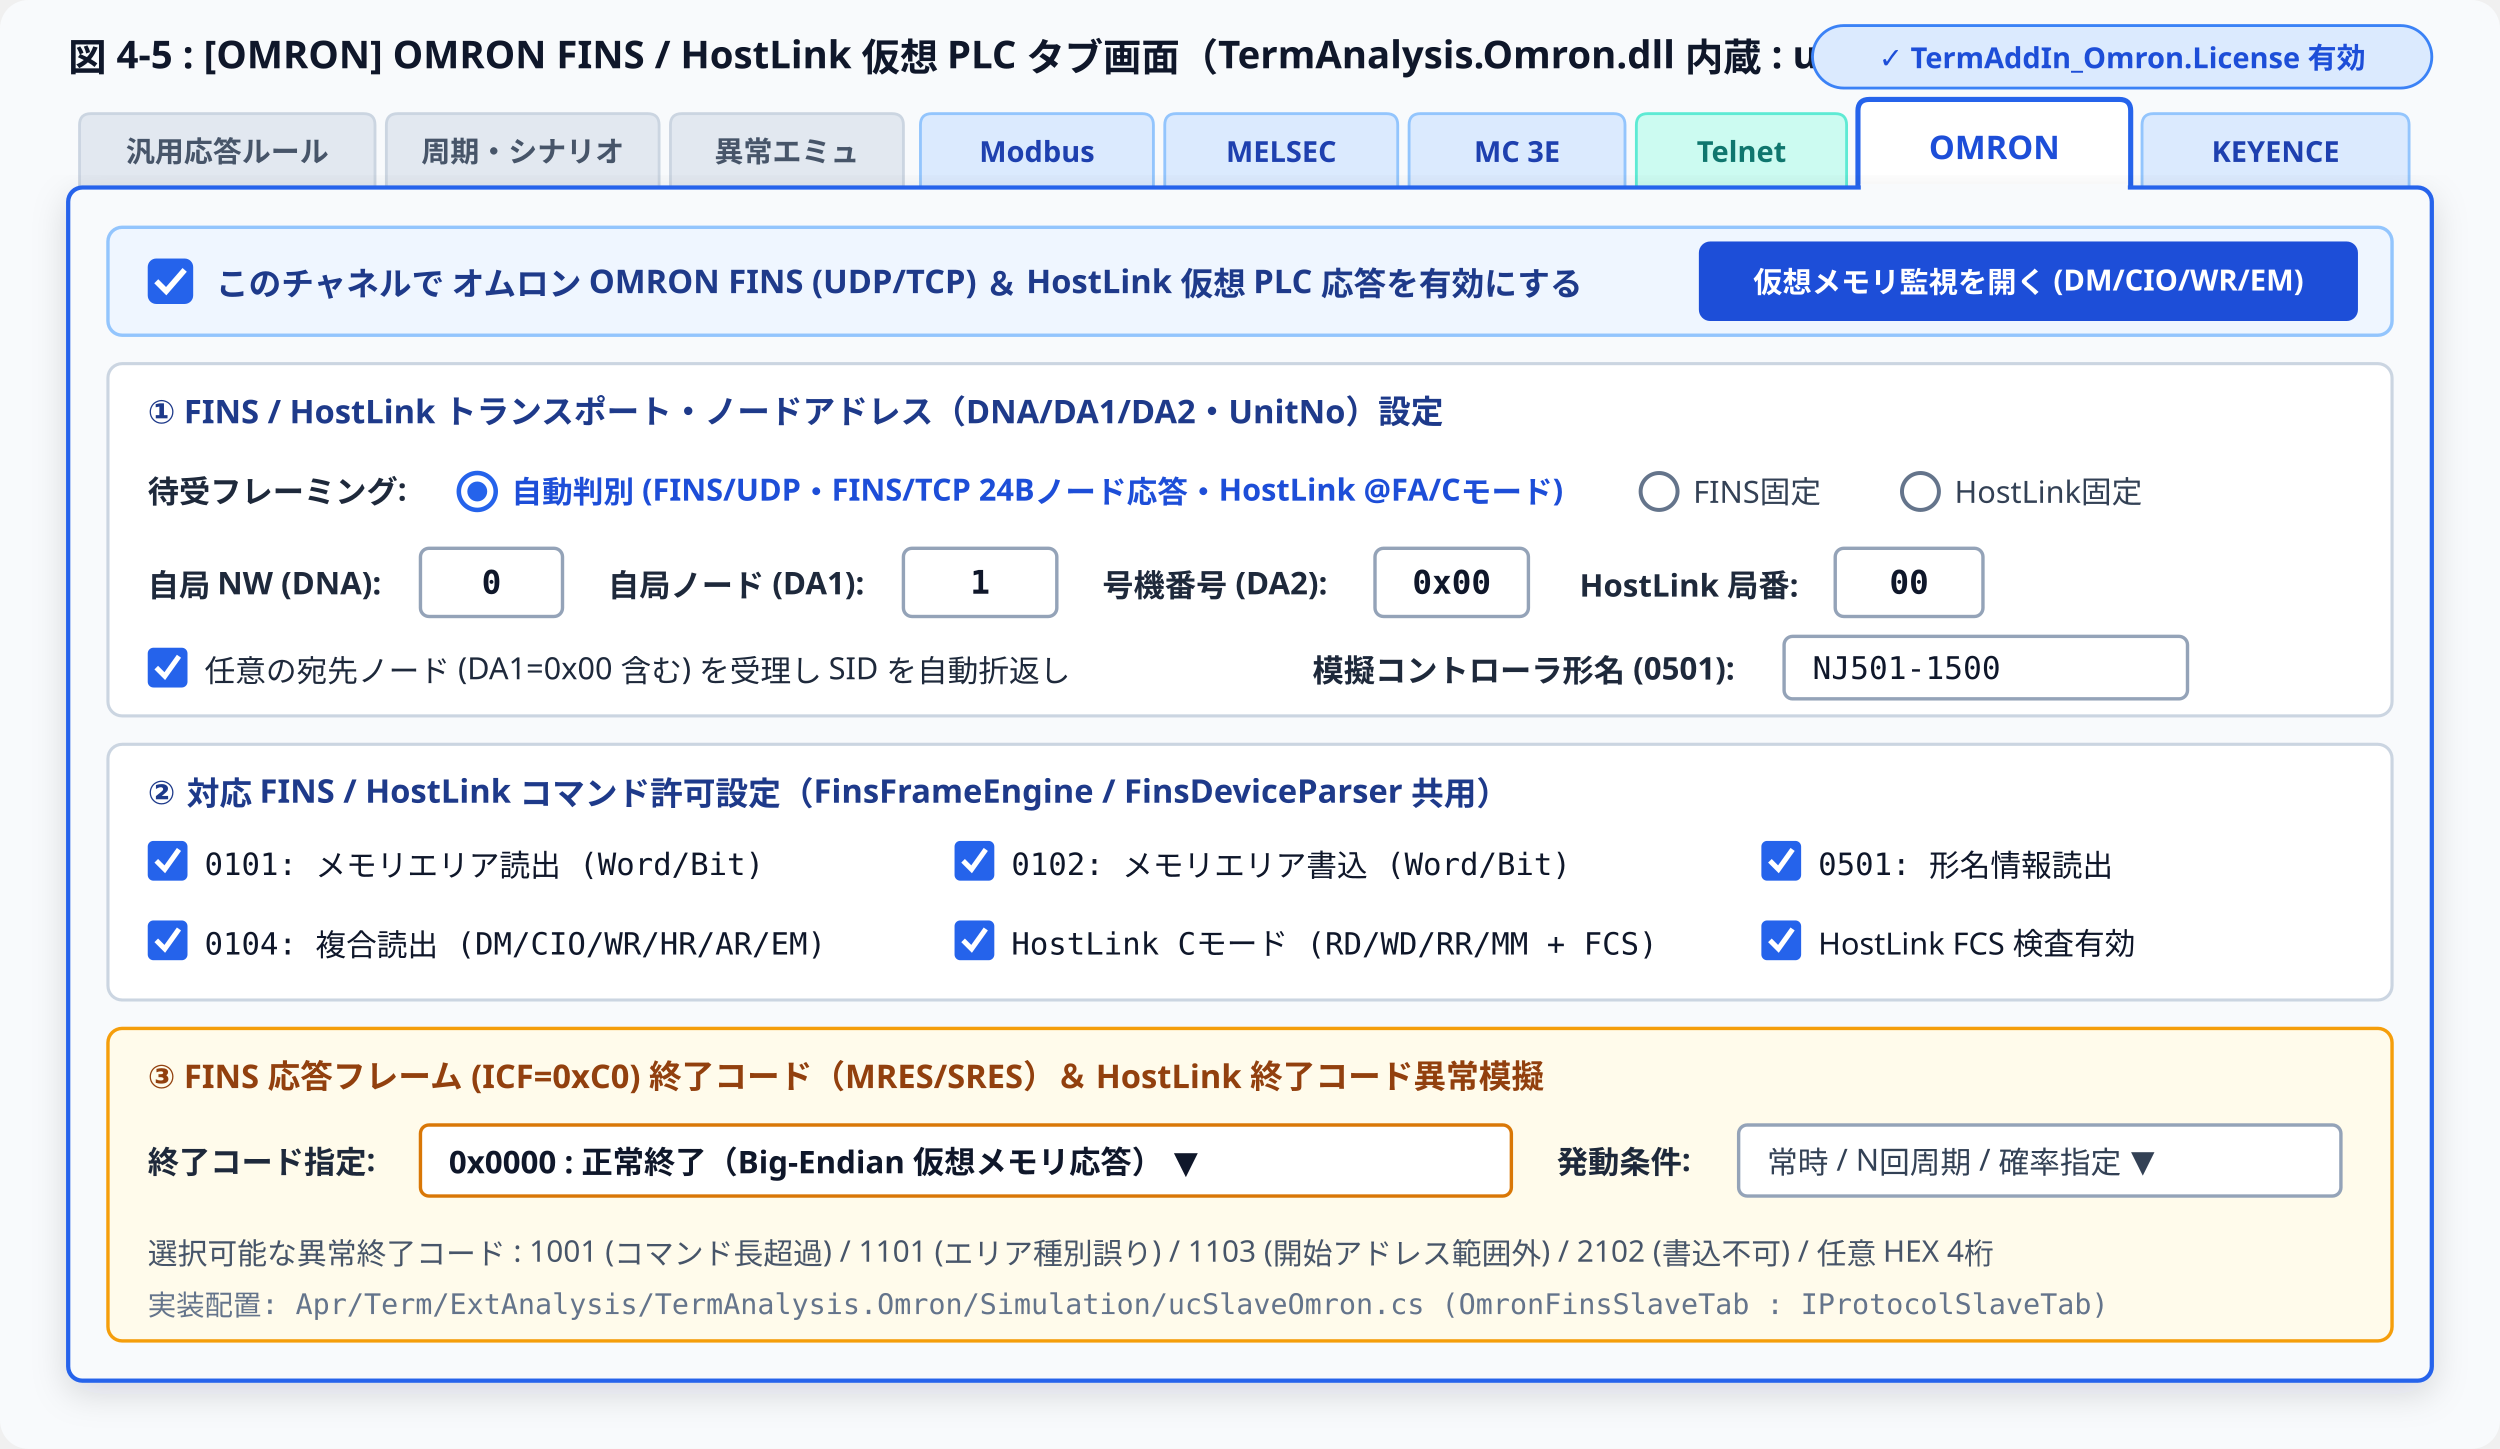
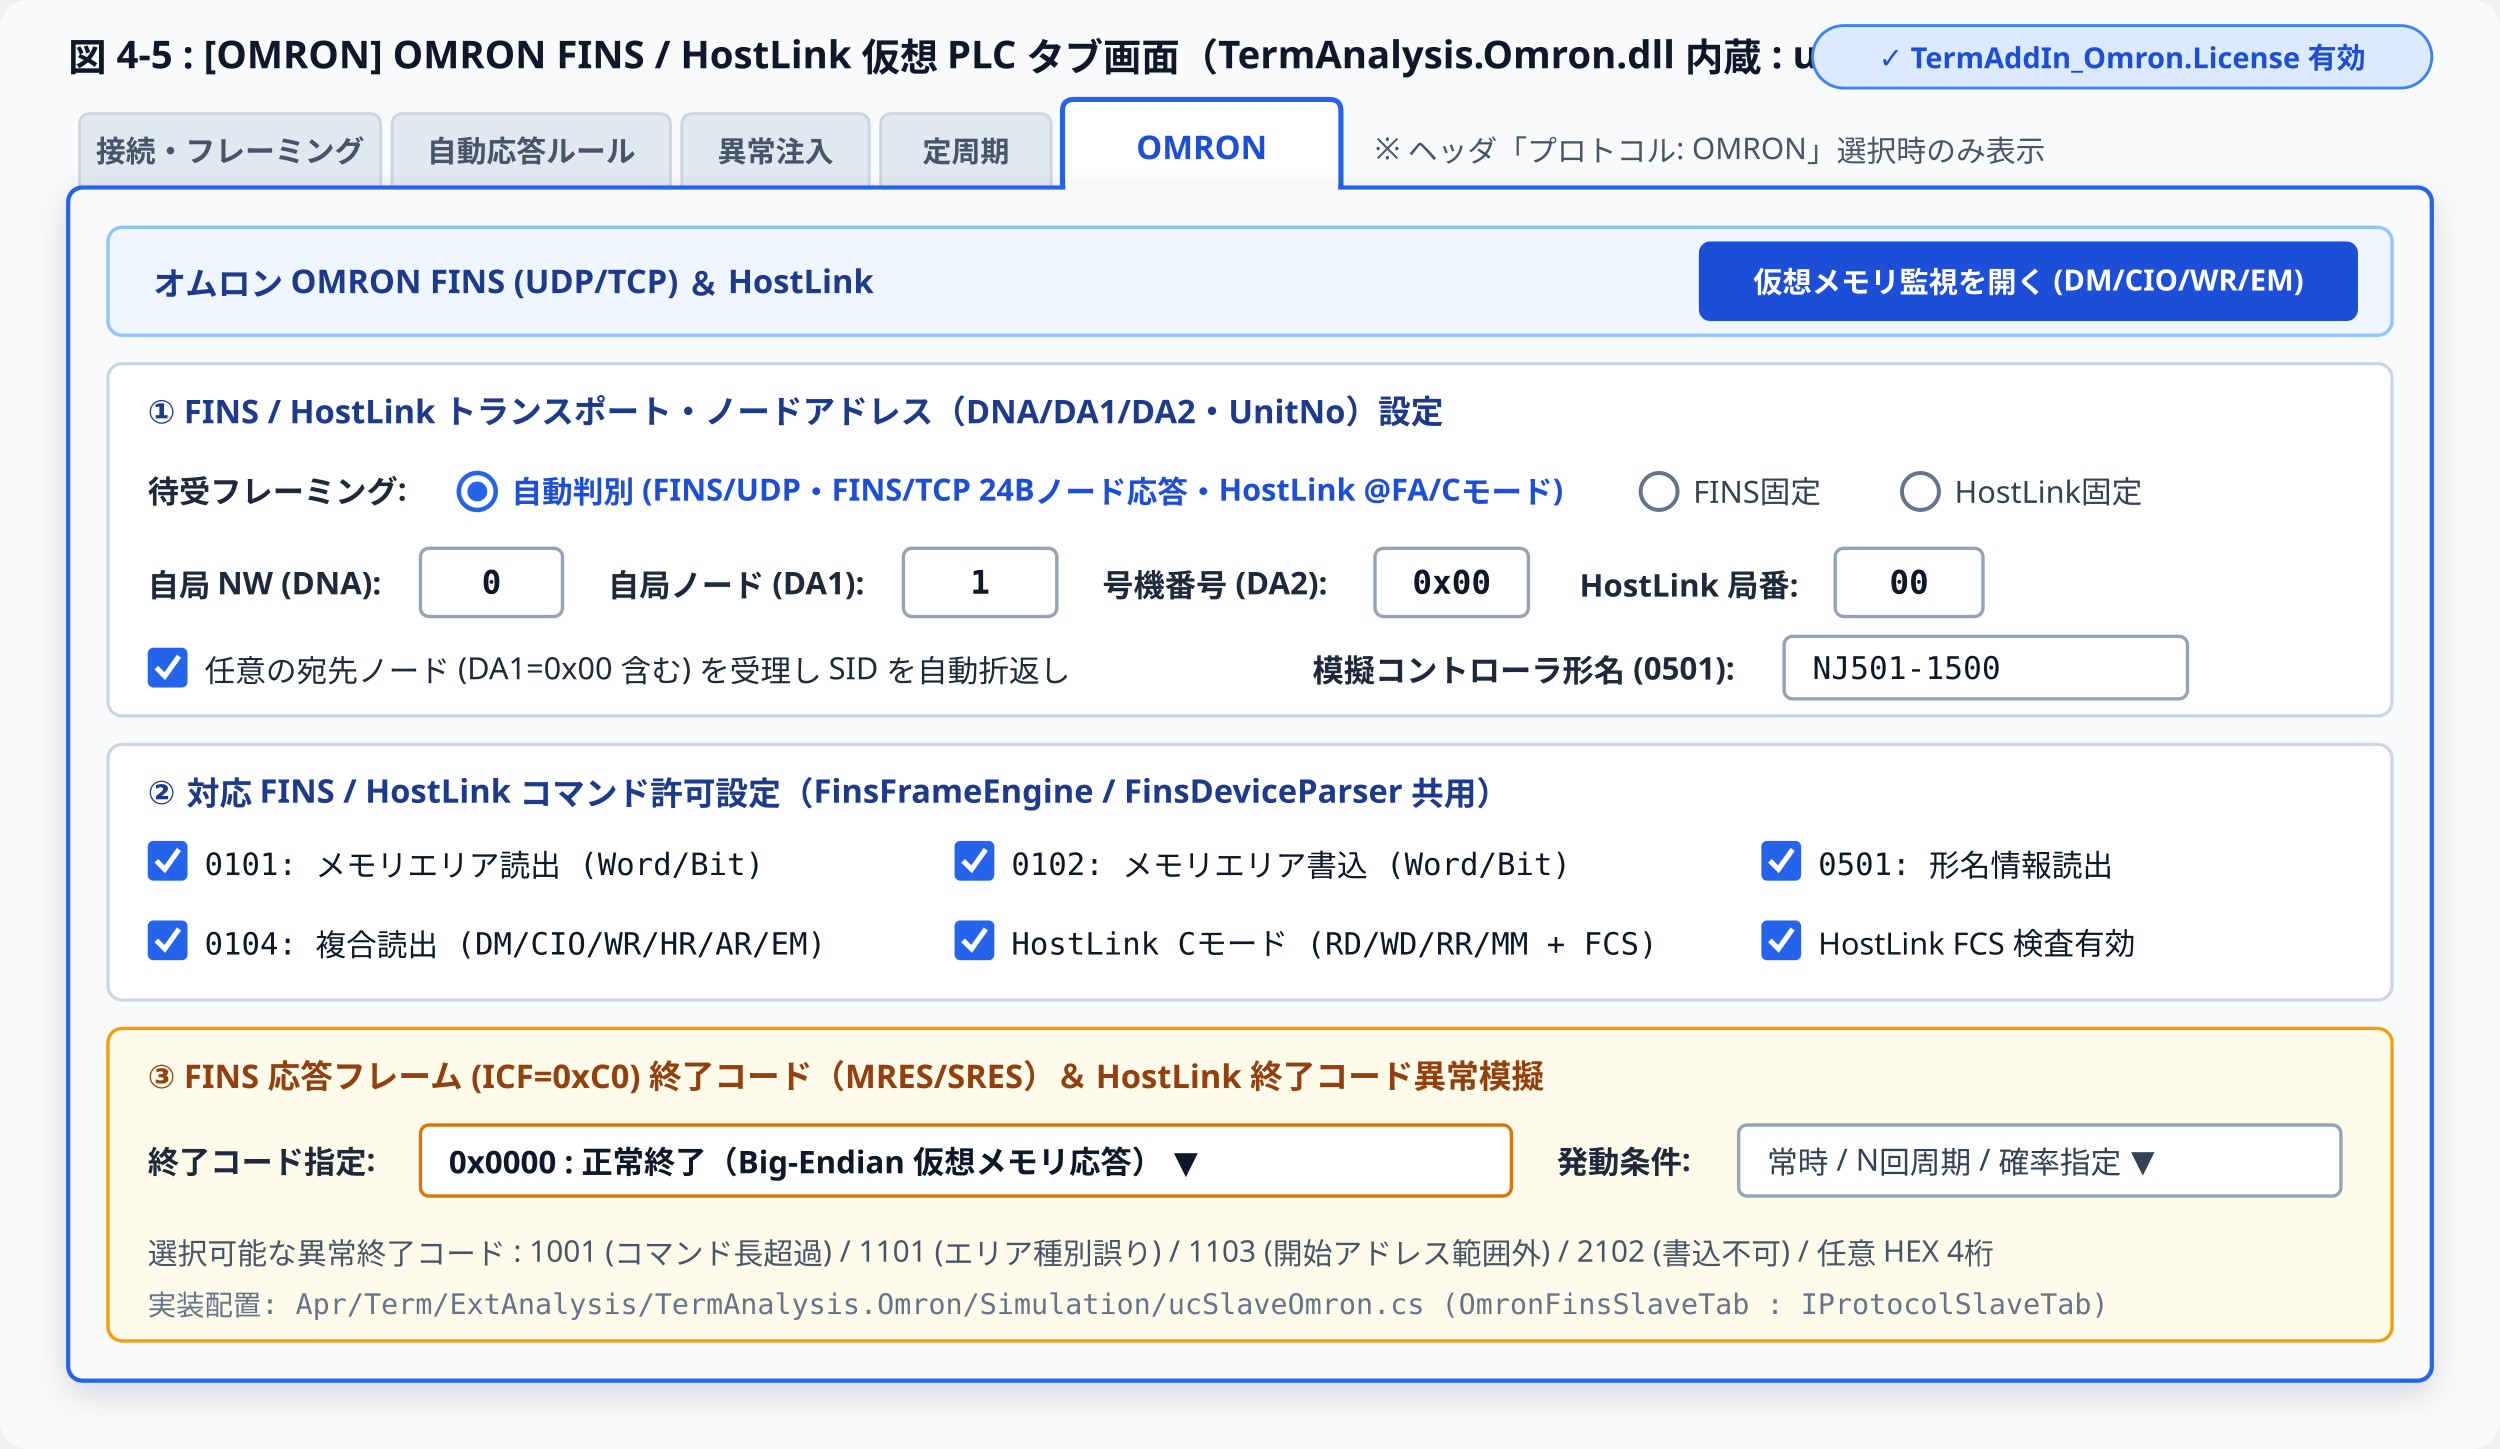
<svg xmlns="http://www.w3.org/2000/svg" width="880" height="510" viewBox="0 0 880 510">
  <defs>
    <filter id="cardShadow" x="-2%" y="-2%" width="104%" height="106%">
      <feDropShadow dx="0" dy="4" stdDeviation="6" flood-color="#0F172A" flood-opacity="0.14" />
    </filter>
    <style>
      .ui { font-family: 'Yu Gothic UI', 'Meiryo UI', 'Segoe UI', sans-serif; }
      .mono { font-family: 'Consolas', 'BIZ UDGothic', 'MS Gothic', monospace; }
      .lbl { font-family: 'Yu Gothic UI', 'Meiryo UI', sans-serif; font-size: 11px; font-weight: 700; fill: #1E293B; }
      .sub { font-family: 'Yu Gothic UI', 'Meiryo UI', sans-serif; font-size: 10.5px; fill: #475569; }
      .inp { fill: #FFFFFF; stroke: #94A3B8; stroke-width: 1.2; rx: 3; }
      .grp { fill: #FFFFFF; stroke: #CBD5E1; stroke-width: 1.1; rx: 5; }
      .grp-hdr { font-family: 'Yu Gothic UI', 'Meiryo UI', sans-serif; font-size: 11.5px; font-weight: 700; fill: #1E3A8A; }
    </style>
  </defs>
  <rect x="0" y="0" width="880" height="510" fill="#F8FAFC" rx="10" />
  <text x="24" y="25" class="ui" font-size="13.5" font-weight="700" fill="#0F172A">図 4-5 : [OMRON] OMRON FINS / HostLink 仮想 PLC タブ画面（TermAnalysis.Omron.dll 内蔵 : ucSlaveOmron）</text>
  <rect x="638" y="9" width="218" height="22" rx="11" fill="#DBEAFE" stroke="#3B82F6" stroke-width="1" />
  <text x="747" y="24" class="ui" font-size="10.2" font-weight="700" fill="#1D4ED8" text-anchor="middle">✓ TermAddIn_Omron.License 有効</text>
-   <path d="M 28 66 L 28 44 Q 28 40 32 40 L 128 40 Q 132 40 132 44 L 132 66 Z" fill="#E2E8F0" stroke="#CBD5E1" stroke-width="1" />
-   <text x="80" y="57" class="ui" font-size="10.2" font-weight="600" fill="#475569" text-anchor="middle">汎用応答ルール</text>
-   <path d="M 136 66 L 136 44 Q 136 40 140 40 L 228 40 Q 232 40 232 44 L 232 66 Z" fill="#E2E8F0" stroke="#CBD5E1" stroke-width="1" />
-   <text x="184" y="57" class="ui" font-size="10.2" font-weight="600" fill="#475569" text-anchor="middle">周期・シナリオ</text>
-   <path d="M 236 66 L 236 44 Q 236 40 240 40 L 314 40 Q 318 40 318 44 L 318 66 Z" fill="#E2E8F0" stroke="#CBD5E1" stroke-width="1" />
-   <text x="277" y="57" class="ui" font-size="10.2" font-weight="600" fill="#475569" text-anchor="middle">異常エミュ</text>
-   <path d="M 324 66 L 324 44 Q 324 40 328 40 L 402 40 Q 406 40 406 44 L 406 66 Z" fill="#DBEAFE" stroke="#93C5FD" stroke-width="1" />
-   <text x="365" y="57" class="ui" font-size="10.2" font-weight="600" fill="#1E40AF" text-anchor="middle">Modbus</text>
-   <path d="M 410 66 L 410 44 Q 410 40 414 40 L 488 40 Q 492 40 492 44 L 492 66 Z" fill="#DBEAFE" stroke="#93C5FD" stroke-width="1" />
-   <text x="451" y="57" class="ui" font-size="10.2" font-weight="600" fill="#1E40AF" text-anchor="middle">MELSEC</text>
-   <path d="M 496 66 L 496 44 Q 496 40 500 40 L 568 40 Q 572 40 572 44 L 572 66 Z" fill="#DBEAFE" stroke="#93C5FD" stroke-width="1" />
-   <text x="534" y="57" class="ui" font-size="10.2" font-weight="600" fill="#1E40AF" text-anchor="middle">MC 3E</text>
-   <path d="M 576 66 L 576 44 Q 576 40 580 40 L 646 40 Q 650 40 650 44 L 650 66 Z" fill="#CCFBF1" stroke="#5EEAD4" stroke-width="1" />
-   <text x="613" y="57" class="ui" font-size="10.2" font-weight="600" fill="#0F766E" text-anchor="middle">Telnet</text>
-   <path d="M 654 67 L 654 39 Q 654 35 658 35 L 746 35 Q 750 35 750 39 L 750 67 Z" fill="#FFFFFF" stroke="#2563EB" stroke-width="1.8" />
-   <text x="702" y="56" class="ui" font-size="11.5" font-weight="700" fill="#1D4ED8" text-anchor="middle">OMRON</text>
-   <path d="M 754 66 L 754 44 Q 754 40 758 40 L 844 40 Q 848 40 848 44 L 848 66 Z" fill="#DBEAFE" stroke="#93C5FD" stroke-width="1" />
-   <text x="801" y="57" class="ui" font-size="10.2" font-weight="600" fill="#1E40AF" text-anchor="middle">KEYENCE</text>
+   <path d="M 28 66 L 28 44 Q 28 40 32 40 L 130 40 Q 134 40 134 44 L 134 66 Z" fill="#E2E8F0" stroke="#CBD5E1" stroke-width="1" />
+   <text x="81" y="57" class="ui" font-size="10.5" font-weight="600" fill="#475569" text-anchor="middle">接続・フレーミング</text>
+   <path d="M 138 66 L 138 44 Q 138 40 142 40 L 232 40 Q 236 40 236 44 L 236 66 Z" fill="#E2E8F0" stroke="#CBD5E1" stroke-width="1" />
+   <text x="187" y="57" class="ui" font-size="10.5" font-weight="600" fill="#475569" text-anchor="middle">自動応答ルール</text>
+   <path d="M 240 66 L 240 44 Q 240 40 244 40 L 302 40 Q 306 40 306 44 L 306 66 Z" fill="#E2E8F0" stroke="#CBD5E1" stroke-width="1" />
+   <text x="273" y="57" class="ui" font-size="10.2" font-weight="600" fill="#475569" text-anchor="middle">異常注入</text>
+   <path d="M 310 66 L 310 44 Q 310 40 314 40 L 366 40 Q 370 40 370 44 L 370 66 Z" fill="#E2E8F0" stroke="#CBD5E1" stroke-width="1" />
+   <text x="340" y="57" class="ui" font-size="10.2" font-weight="600" fill="#475569" text-anchor="middle">定周期</text>
+   <path d="M 374 67 L 374 39 Q 374 35 378 35 L 468 35 Q 472 35 472 39 L 472 67 Z" fill="#FFFFFF" stroke="#2563EB" stroke-width="1.8" />
+   <text x="423" y="56" class="ui" font-size="11.5" font-weight="700" fill="#1D4ED8" text-anchor="middle">OMRON</text>
+   <text x="484" y="56" class="sub" font-size="9.8">※ ヘッダ「プロトコル: OMRON」選択時のみ表示</text>
  <g filter="url(#cardShadow)">
    <rect x="24" y="66" width="832" height="420" rx="5" fill="#F8FAFC" stroke="#2563EB" stroke-width="1.5" />
  </g>
-   <line x1="655" y1="66" x2="749" y2="66" stroke="#F8FAFC" stroke-width="2.5" />
+   <line x1="375" y1="66" x2="471" y2="66" stroke="#F8FAFC" stroke-width="2.5" />
  <rect x="38" y="80" width="804" height="38" rx="5" fill="#EFF6FF" stroke="#93C5FD" stroke-width="1.2" />
-   <rect x="52" y="91" width="16" height="16" rx="3" fill="#2563EB" />
-   <path d="M 55 99 L 58.5 102.5 L 65 95" stroke="#FFFFFF" stroke-width="2" fill="none" />
-   <text x="76" y="104" class="ui" font-size="11.5" font-weight="700" fill="#1E3A8A">このチャネルで オムロン OMRON FINS (UDP/TCP) ＆ HostLink 仮想 PLC 応答を有効にする</text>
+   <text x="54" y="104" class="ui" font-size="11.5" font-weight="700" fill="#1E3A8A">オムロン OMRON FINS (UDP/TCP) ＆ HostLink</text>
  <rect x="598" y="85" width="232" height="28" rx="4" fill="#1D4ED8" />
  <text x="714" y="103" class="ui" font-size="10.3" font-weight="700" fill="#FFFFFF" text-anchor="middle">仮想メモリ監視を開く (DM/CIO/WR/EM)</text>
  <rect x="38" y="128" width="804" height="124" class="grp" />
  <text x="52" y="149" class="grp-hdr">① FINS / HostLink トランスポート・ノードアドレス（DNA/DA1/DA2・UnitNo）設定</text>
  <text x="52" y="177" class="lbl">待受フレーミング:</text>
  <circle cx="168" cy="173" r="6.5" fill="#FFFFFF" stroke="#2563EB" stroke-width="1.6" />
  <circle cx="168" cy="173" r="3.5" fill="#2563EB" />
  <text x="180" y="177" class="ui" font-size="10.8" font-weight="700" fill="#1D4ED8">自動判別 (FINS/UDP・FINS/TCP 24Bノード応答・HostLink @FA/Cモード)</text>
  <circle cx="584" cy="173" r="6.5" fill="#FFFFFF" stroke="#64748B" stroke-width="1.4" />
  <text x="596" y="177" class="ui" font-size="10.8" fill="#334155">FINS固定</text>
  <circle cx="676" cy="173" r="6.5" fill="#FFFFFF" stroke="#64748B" stroke-width="1.4" />
  <text x="688" y="177" class="ui" font-size="10.8" fill="#334155">HostLink固定</text>
  <text x="52" y="210" class="lbl">自局 NW (DNA):</text>
  <rect x="148" y="193" width="50" height="24" class="inp" />
  <text x="173" y="209" class="mono" font-size="11.5" font-weight="700" fill="#0F172A" text-anchor="middle">0</text>
  <text x="214" y="210" class="lbl">自局ノード (DA1):</text>
  <rect x="318" y="193" width="54" height="24" class="inp" />
  <text x="345" y="209" class="mono" font-size="11.5" font-weight="700" fill="#0F172A" text-anchor="middle">1</text>
  <text x="388" y="210" class="lbl">号機番号 (DA2):</text>
  <rect x="484" y="193" width="54" height="24" class="inp" />
  <text x="511" y="209" class="mono" font-size="11.5" font-weight="700" fill="#0F172A" text-anchor="middle">0x00</text>
  <text x="556" y="210" class="lbl">HostLink 局番:</text>
  <rect x="646" y="193" width="52" height="24" class="inp" />
  <text x="672" y="209" class="mono" font-size="11.5" font-weight="700" fill="#0F172A" text-anchor="middle">00</text>
  <rect x="52" y="228" width="14" height="14" rx="2" fill="#2563EB" />
  <path d="M 55 235 L 58 238 L 63 231" stroke="#FFFFFF" stroke-width="1.8" fill="none" />
  <text x="72" y="240" class="ui" font-size="10.8" fill="#1E293B">任意の宛先ノード (DA1=0x00 含む) を受理し SID を自動折返し</text>
  <text x="462" y="240" class="lbl">模擬コントローラ形名 (0501):</text>
  <rect x="628" y="224" width="142" height="22" class="inp" />
  <text x="638" y="239" class="mono" font-size="11" fill="#0F172A">NJ501-1500</text>
  <rect x="38" y="262" width="804" height="90" class="grp" />
  <text x="52" y="283" class="grp-hdr">② 対応 FINS / HostLink コマンド許可設定（FinsFrameEngine / FinsDeviceParser 共用）</text>
  <g transform="translate(52, 296)">
    <rect x="0" y="0" width="14" height="14" rx="2" fill="#2563EB" />
    <path d="M 3 7 L 6 10 L 11 3" stroke="#FFFFFF" stroke-width="1.8" fill="none" />
    <text x="20" y="12" class="mono" font-size="10.8" fill="#0F172A">0101: メモリエリア読出 (Word/Bit)</text>
    <rect x="284" y="0" width="14" height="14" rx="2" fill="#2563EB" />
    <path d="M 287 7 L 290 10 L 295 3" stroke="#FFFFFF" stroke-width="1.8" fill="none" />
    <text x="304" y="12" class="mono" font-size="10.8" fill="#0F172A">0102: メモリエリア書込 (Word/Bit)</text>
    <rect x="568" y="0" width="14" height="14" rx="2" fill="#2563EB" />
    <path d="M 571 7 L 574 10 L 579 3" stroke="#FFFFFF" stroke-width="1.8" fill="none" />
    <text x="588" y="12" class="mono" font-size="10.8" fill="#0F172A">0501: 形名情報読出</text>
    <rect x="0" y="28" width="14" height="14" rx="2" fill="#2563EB" />
    <path d="M 3 35 L 6 38 L 11 31" stroke="#FFFFFF" stroke-width="1.8" fill="none" />
    <text x="20" y="40" class="mono" font-size="10.8" fill="#0F172A">0104: 複合読出 (DM/CIO/WR/HR/AR/EM)</text>
    <rect x="284" y="28" width="14" height="14" rx="2" fill="#2563EB" />
    <path d="M 287 35 L 290 38 L 295 31" stroke="#FFFFFF" stroke-width="1.8" fill="none" />
    <text x="304" y="40" class="mono" font-size="10.8" fill="#0F172A">HostLink Cモード (RD/WD/RR/MM + FCS)</text>
    <rect x="568" y="28" width="14" height="14" rx="2" fill="#2563EB" />
    <path d="M 571 35 L 574 38 L 579 31" stroke="#FFFFFF" stroke-width="1.8" fill="none" />
    <text x="588" y="40" class="ui" font-size="10.8" fill="#0F172A">HostLink FCS 検査有効</text>
  </g>
  <rect x="38" y="362" width="804" height="110" rx="5" fill="#FFFBEB" stroke="#F59E0B" stroke-width="1.2" />
  <text x="52" y="383" class="ui" font-size="11.5" font-weight="700" fill="#92400E">③ FINS 応答フレーム (ICF=0xC0) 終了コード（MRES/SRES）＆ HostLink 終了コード異常模擬</text>
  <text x="52" y="413" class="lbl">終了コード指定:</text>
  <rect x="148" y="396" width="384" height="25" fill="#FFFFFF" stroke="#D97706" stroke-width="1.2" rx="3" />
  <text x="158" y="413" class="ui" font-size="11" font-weight="700" fill="#0F172A">0x0000 : 正常終了（Big-Endian 仮想メモリ応答） ▼</text>
  <text x="548" y="413" class="lbl">発動条件:</text>
  <rect x="612" y="396" width="212" height="25" class="inp" />
  <text x="622" y="413" class="ui" font-size="10.8" fill="#334155">常時 / N回周期 / 確率指定 ▼</text>
  <text x="52" y="445" class="sub">選択可能な異常終了コード :  1001 (コマンド長超過) / 1101 (エリア種別誤り) / 1103 (開始アドレス範囲外) / 2102 (書込不可) / 任意 HEX 4桁</text>
  <text x="52" y="463" class="mono" font-size="10" fill="#64748B">実装配置: Apr/Term/ExtAnalysis/TermAnalysis.Omron/Simulation/ucSlaveOmron.cs (OmronFinsSlaveTab : IProtocolSlaveTab)</text>
</svg>
